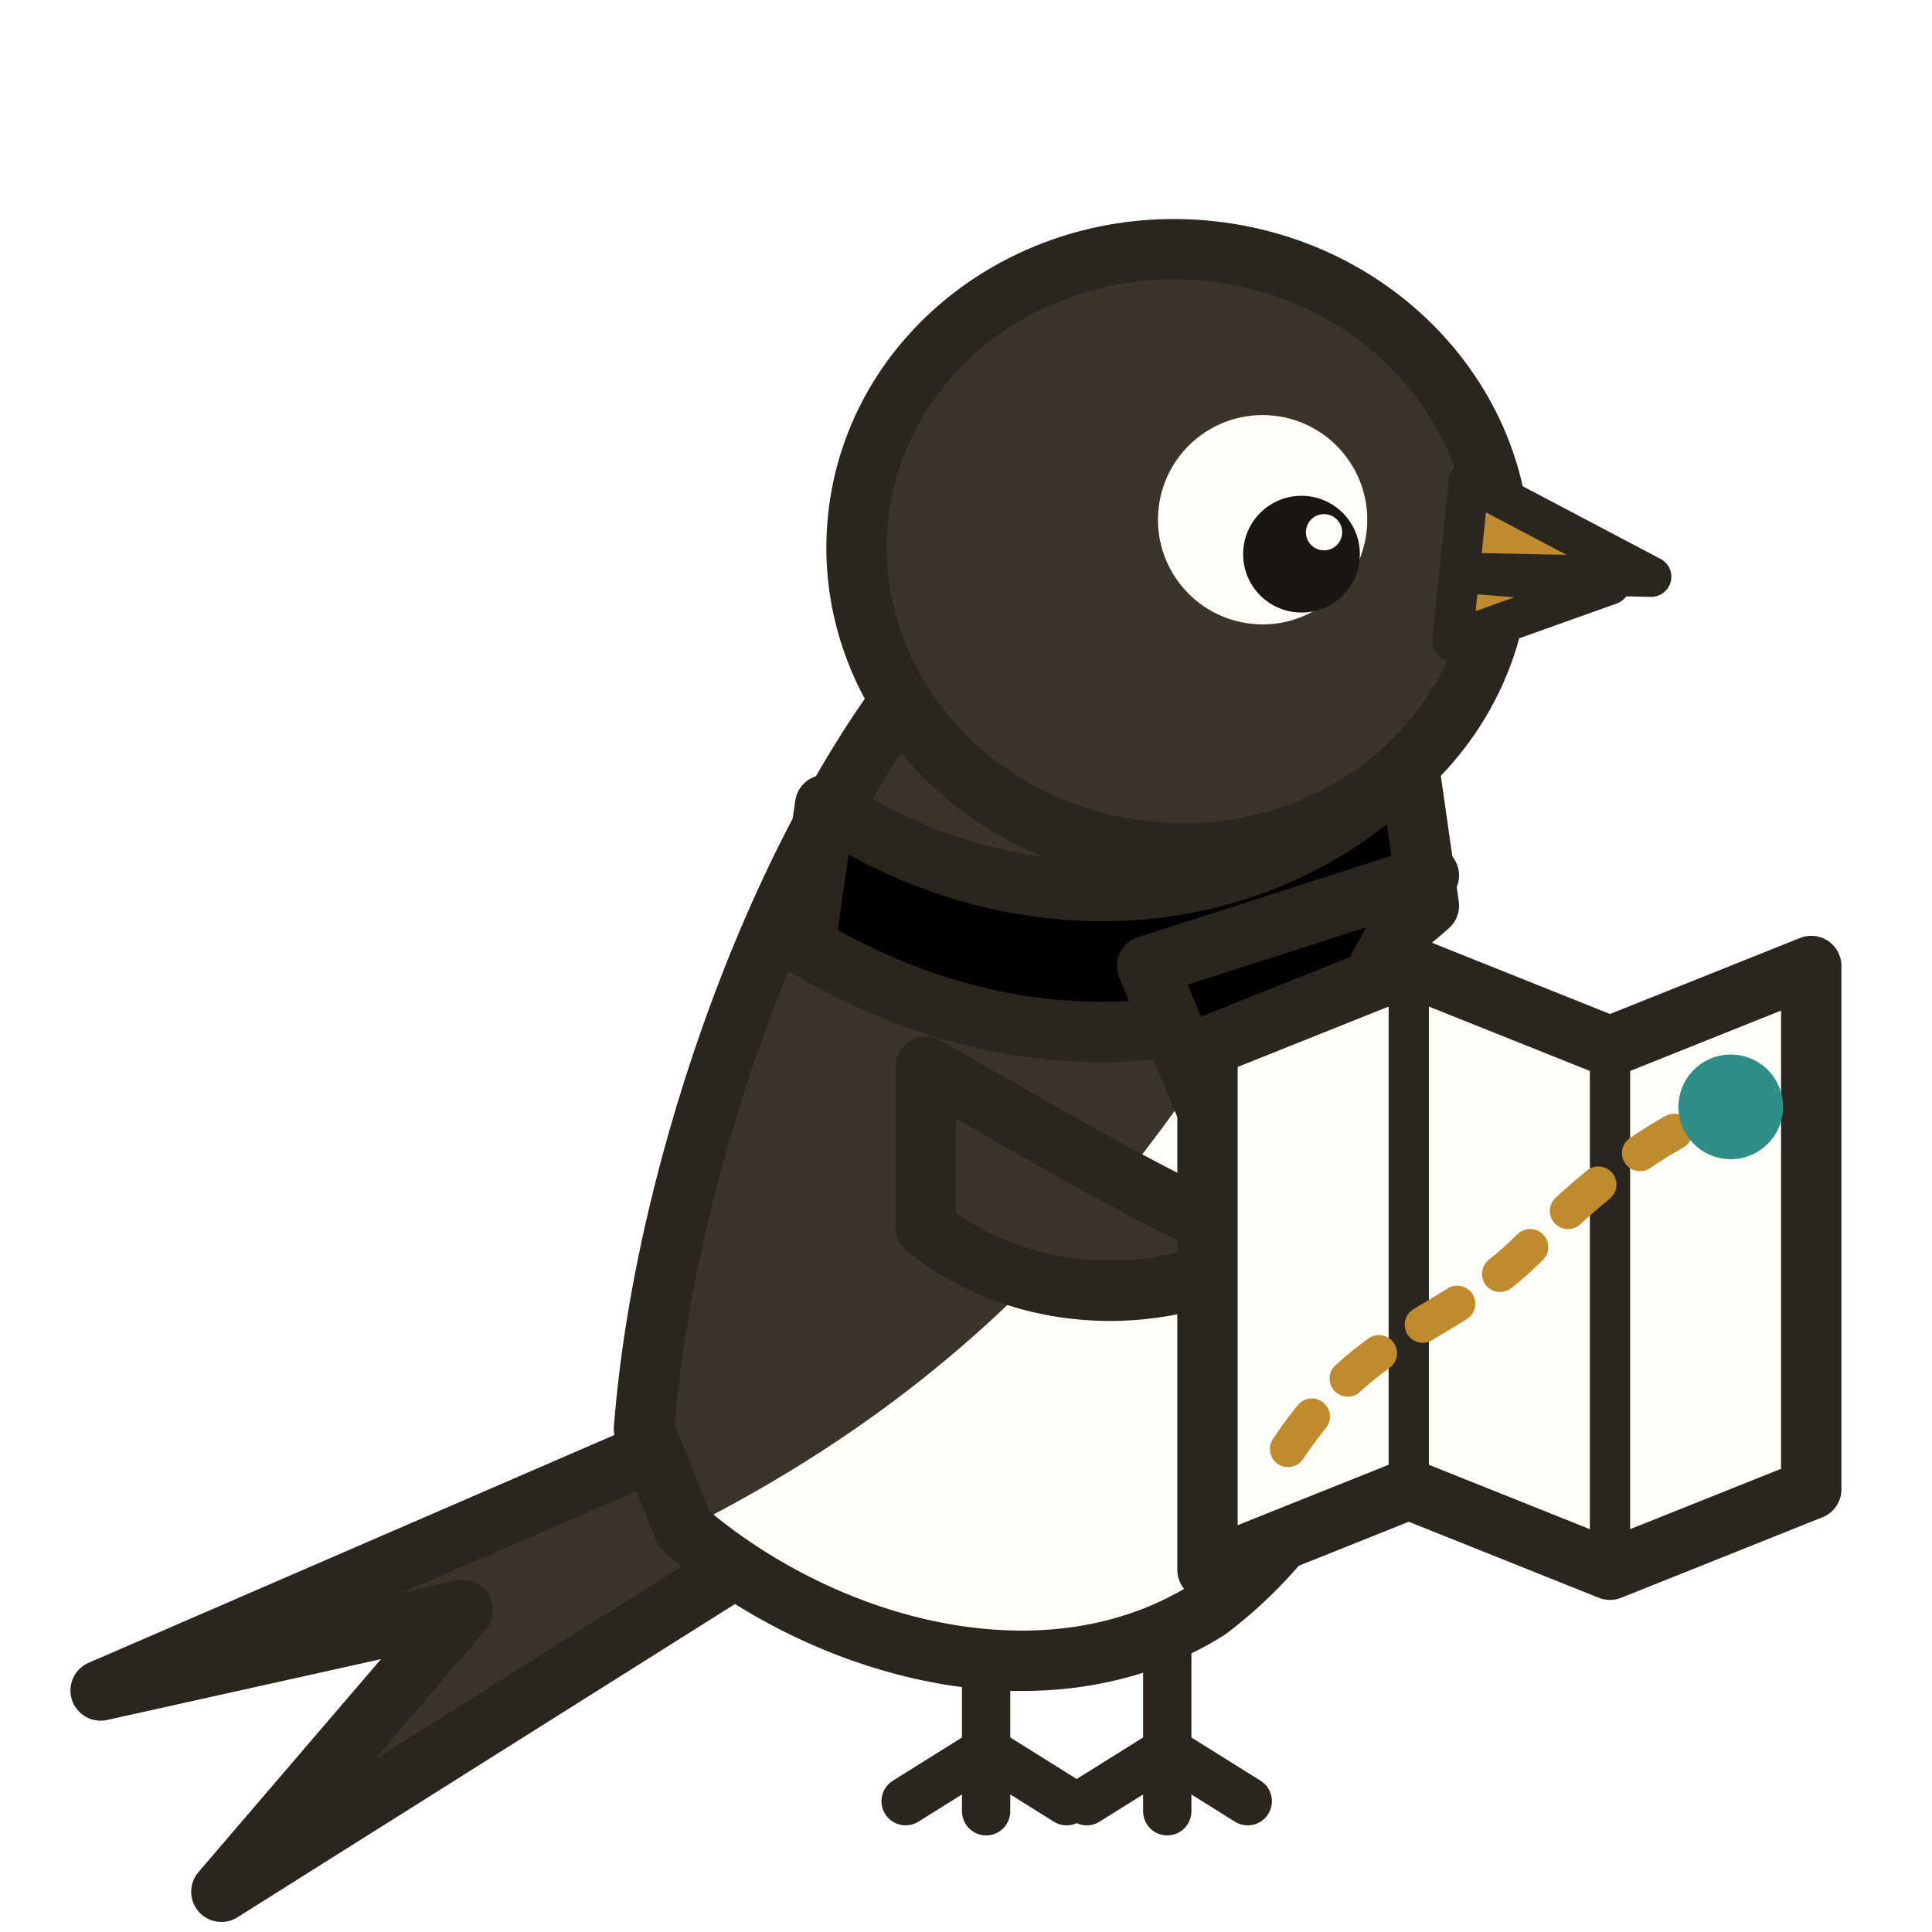
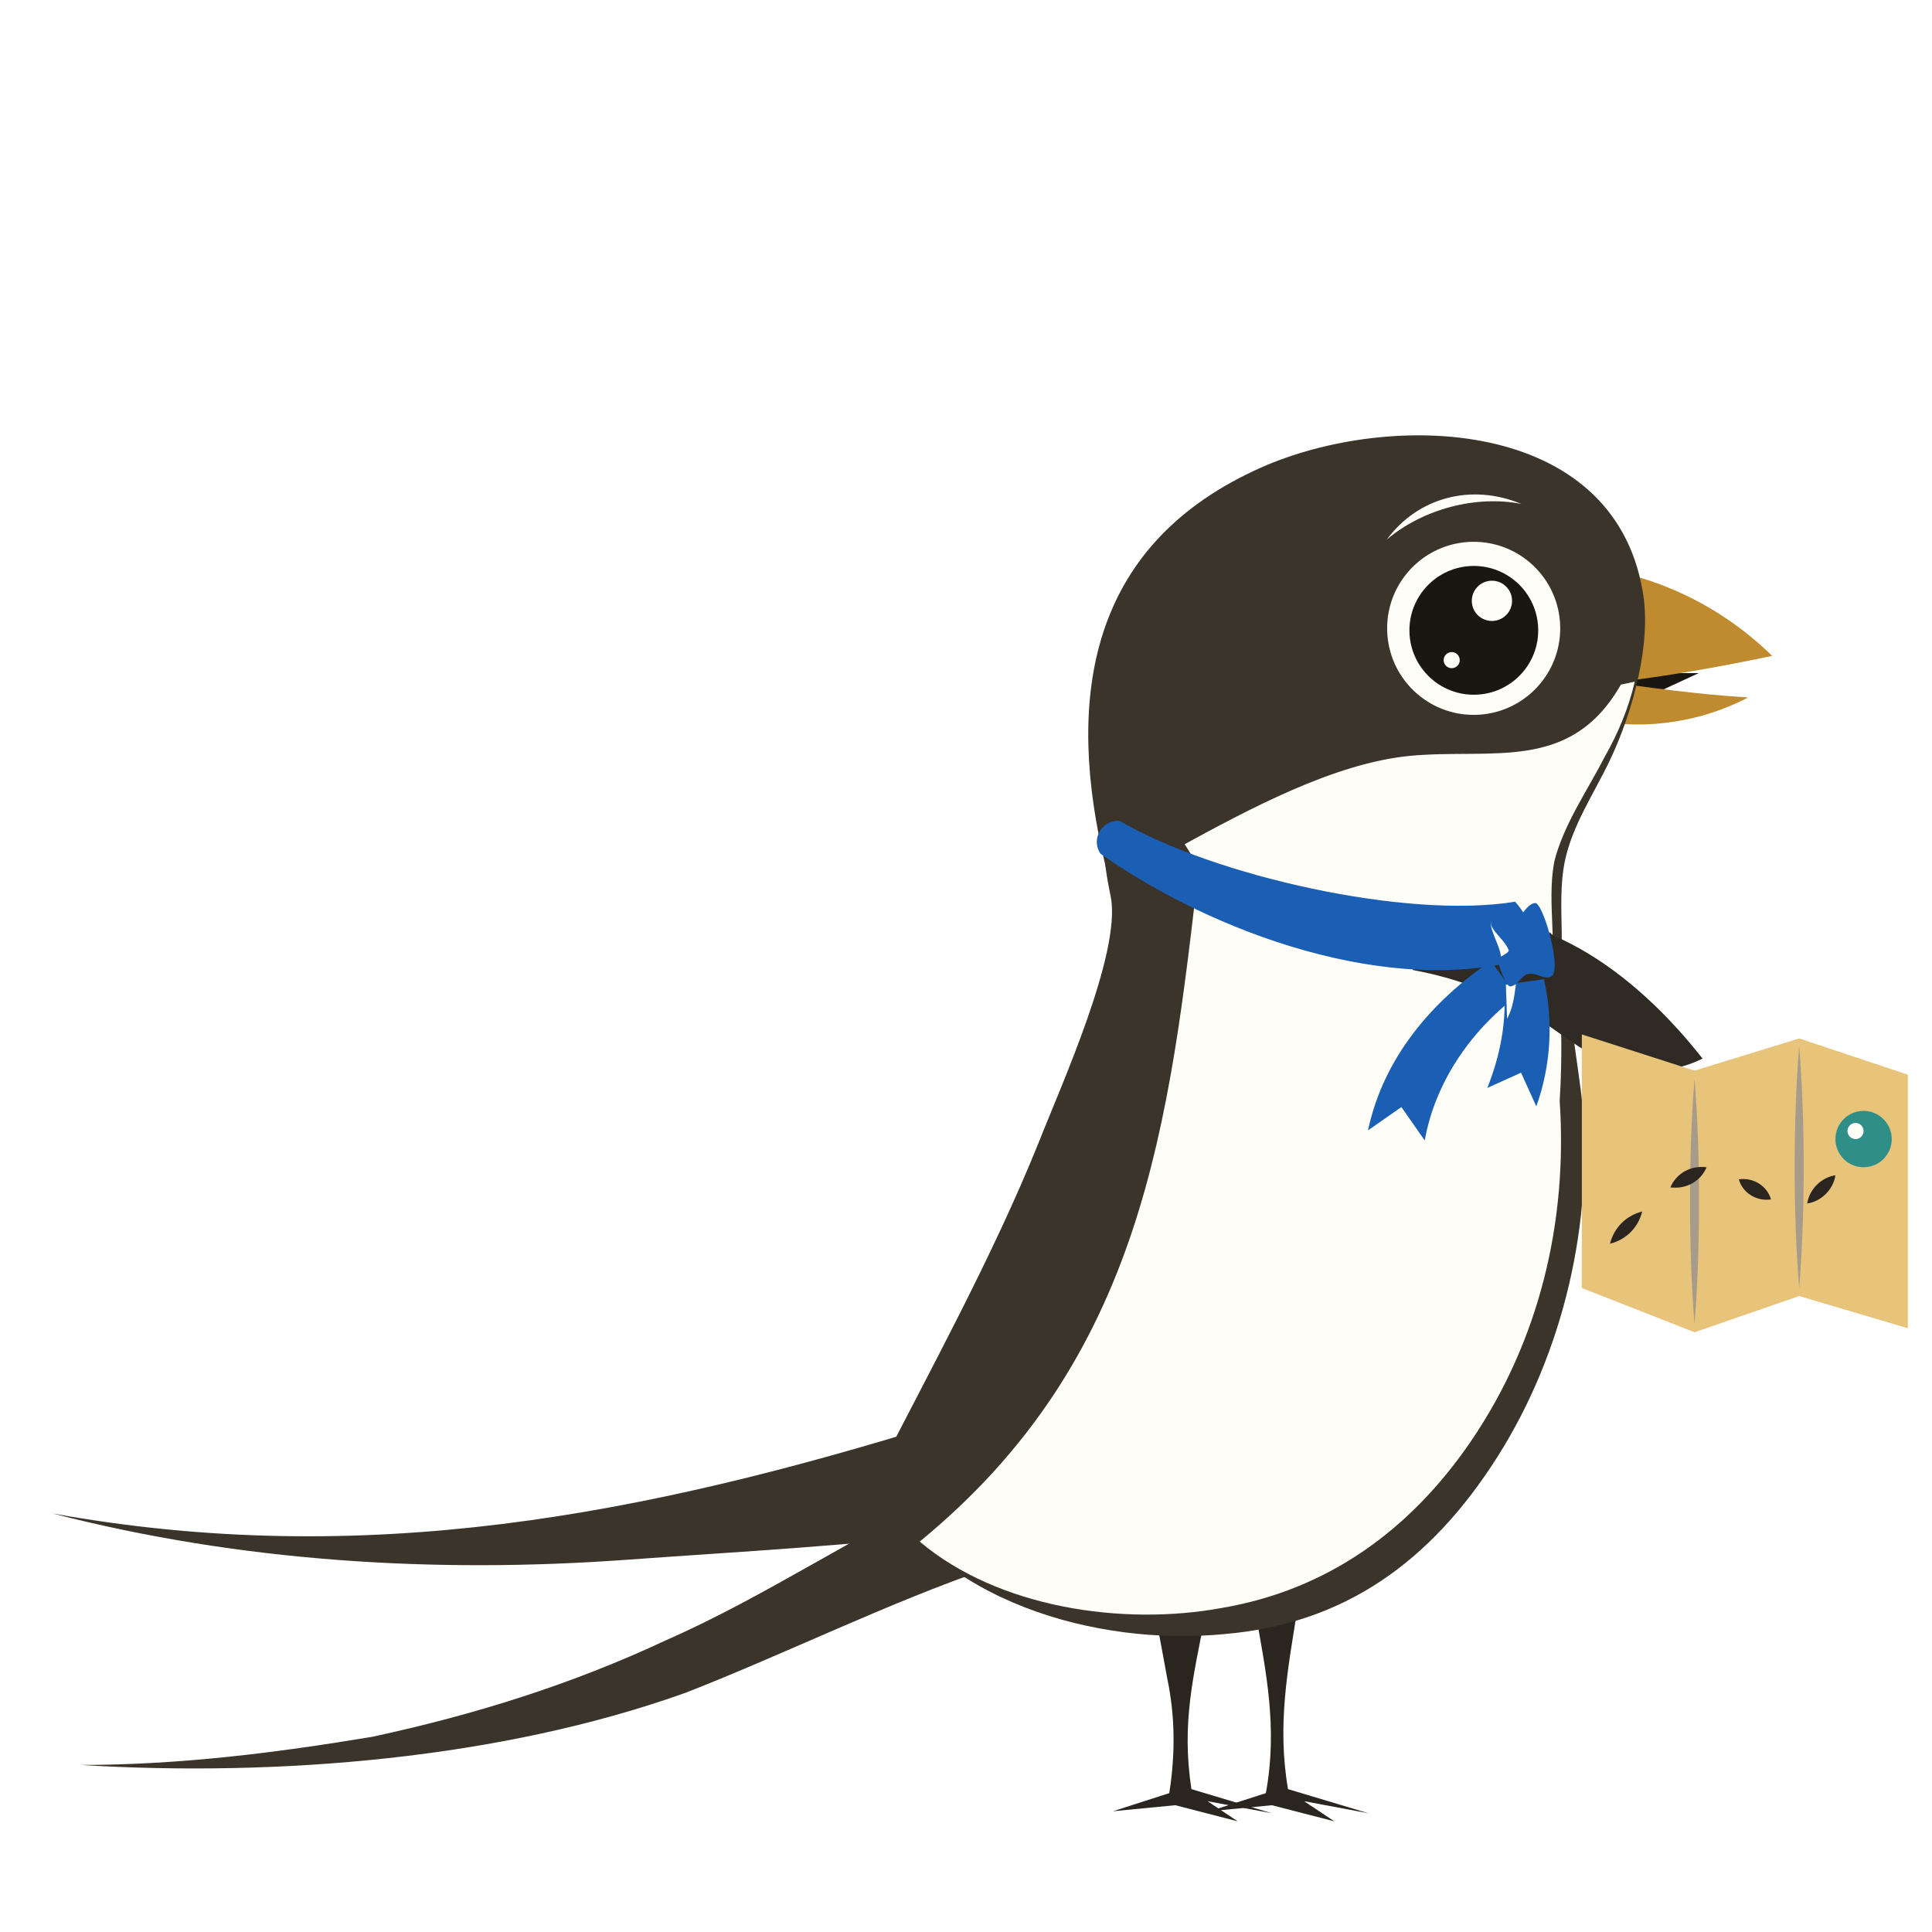
- <svg xmlns="http://www.w3.org/2000/svg" viewBox="0 0 96 96" class="plumio plumio--explique" fill="none" stroke="#2a251f" stroke-width="3" stroke-linecap="round" stroke-linejoin="round" aria-hidden="true" focusable="false">
+ <svg xmlns="http://www.w3.org/2000/svg" viewBox="0 0 96 96" class="plumio plumio--explique" color="#1a5fb4" aria-hidden="true">
  <g class="plumio-pas">
    <g class="plumio-pose">
-       <g class="p-patte plumio-pattes" stroke-width="2.4">
+       <g class="plumio-pattes p-trait" fill="#2a251f">
        <g class="plumio-patte-arriere">
-           <path d="M49 80V87M45 89.5L49 87L53 89.5M49 87V90" />
+           <path d="M57.7 71l1.8 0c.9 3 1 6.1.4 9.2s-1.2 5.4-.7 8.7l4 1.2-3.2-.6 1.5 1-3.1-.8-3.1.3 2.8-.9c.3-1.9.3-3.8-.1-5.7-.8-4.5-1.7-7.6-.3-12.4z" />
        </g>
        <g class="plumio-patte-avant">
-           <path d="M58 79V87M54 89.5L58 87L62 89.5M58 87V90" />
+           <path d="M62.5 71l1.8 0c1.9 6.7-1.4 11.5-.3 17.9l4 1.2-3.2-.6 1.5 1-3.1-.8-3.1.3 2.8-.9c1.2-6.5-2.4-11.2-.4-18.1z" />
        </g>
      </g>
-       <g class="plumio-souffle">
-         <g class="plumio-queue">
-           <path class="p-dos" fill="#3a342b" d="M35 71L5 84L23 80L11 94L38 77Z" />
-         </g>
-         <g class="plumio-corps">
-           <path class="p-plein p-dos" fill="#3a342b" stroke="none" d="M47 32C39 41 33 58 32 71L34 76C41 82 52 85 60 80C68 74 72 62 69 50C67 43 64 37 60 33Z" />
-           <path class="p-plein p-ventre" fill="#fffdf8" stroke="none" d="M34 76C41 82 52 85 60 80C68 74 72 62 69 50C68 47 67 45 66 44C60 52 54 66 34 76Z" />
-           <path class="p-vide" fill="none" d="M47 32C39 41 33 58 32 71L34 76C41 82 52 85 60 80C68 74 72 62 69 50C67 43 64 37 60 33Z" />
-         </g>
-         <g class="plumio-aile">
-           <path class="p-dos" fill="#3a342b" d="M46 53C53 57 58 60 63 62C58 65 51 65 46 61Z" />
-         </g>
-         <g class="plumio-tete">
-           <g class="plumio-tete-regard">
-             <g class="plumio-tete-pose" transform="rotate(6 54 42)">
-               <ellipse class="p-dos" fill="#3a342b" cx="57" cy="27" rx="16" ry="15" />
-               <g class="plumio-oeil">
-                 <circle class="p-plein p-ventre" fill="#fffdf8" stroke="none" cx="61" cy="25" r="5.2" />
-                 <g class="plumio-pupille">
-                   <circle class="p-plein p-vis" fill="#1a1713" stroke="none" cx="63.1" cy="26.5" r="2.9" />
-                   <circle class="p-plein p-ventre" fill="#fffdf8" stroke="none" cx="64.1" cy="25.3" r=".9" />
-                 </g>
-                 <g class="plumio-paupiere">
-                   <circle class="p-plein p-dos" fill="#3a342b" stroke="none" transform="translate(0 19.4) scale(1 0) translate(0 -19.4)" cx="61" cy="25" r="5.7" />
-                 </g>
+       <g class="plumio-buste">
+         <g class="plumio-souffle p-dos" fill="#3a342b">
+           <g class="plumio-queue">
+             <g class="plumio-queue-vie">
+               <g class="plumio-filet-haut">
+                 <path d="M52.2 70.5l.8 3.4c-1.6.7-3.3 1.6-5 2.2-5.5.7-11.3 1-16.8 1.4-9.6.7-19.3.1-28.6-2.3 15.5 2.8 29.4.1 44.2-4.5 1.8-.2 3.6-.1 5.4-.2z" />
              </g>
-               <g class="plumio-bec">
-                 <path class="p-fin p-or" fill="#c08a2e" stroke-width="2" d="M71 22L80.5 25.8L71 26.6Z" />
-                 <g class="plumio-bec-bas">
-                   <path class="p-fin p-or" fill="#c08a2e" stroke-width="2" d="M71 26.6L78.5 26.4L71 30Z" />
+               <g class="plumio-filet-bas">
+                 <path d="M53 72.8l.8 2.8c-1.6.7-3 1.5-4.6 2.3-5.2 1.8-10 4.2-15.1 6.2-9.2 3.3-20.3 4.2-30.1 3.6 4.9 0 9.7-.6 14.5-1.4 5.1-1.1 9.9-2.6 14.6-4.8 5-2.2 9.5-5.3 14.5-7.6 1.7-.5 3.7-.8 5.4-1.1z" />
+               </g>
+               <g class="plumio-petit-filets" opacity="0">
+                 <path d="M48 72.4l-36 2.4-2.6 1.5 2.8 1.2 36.4-1.6zm.4 4.2-35 9.4-2.2 2 3 .3 35-7.2z" />
+               </g>
+             </g>
+           </g>
+           <g class="plumio-tete">
+             <g class="plumio-tete-vie">
+               <g class="plumio-tete-regard">
+                 <g transform="rotate(-4 64 45.5)">
+                   <g class="plumio-bec p-or" fill="#c08a2e">
+                     <path class="p-vis" fill="#1a1713" d="M79.6 34.5l5.6.4-5 1.9z" />
+                     <g class="plumio-bec-bas">
+                       <g transform="rotate(12 80.6 34.9)">
+                         <path d="M80.2 35c2.5 0 5 0 7.5-.2-2.1 1.5-4.7 2.3-7.3 2.2z" />
+                       </g>
+                     </g>
+                     <path d="M79.8 29.2c3.5.6 6.7 2.4 9.1 5.1-2.9.4-5.8.7-8.7.8z" />
+                   </g>
+                   <path d="M55 41.6c-1.2-8.2.7-15.3 9.2-18.4 6.6-2.4 17.6-1.3 18.5 7.4 .3 2.6-.9 6-2.2 8.3-.9 1.6-2.1 3.1-2.6 4.9-.6 2.2-.1 4.7-1 6.8-2.3 5.1-10.2 4.9-14.4 2.8-5.1-2.5-6.7-6.5-7.5-11.8z" />
+                   <path class="p-ventre" fill="#fffdf8" d="M81.3 35.2l.7-.1c-.4 1.3-1 2.5-1.8 3.7-.9 1.5-2.2 3.1-2.8 4.9-.6 2.2 0 4.6-.9 6.7l-.1 1.6c-2.4 2-5.7 2.3-8.4.8s-3.8-4-5.4-6.4c-1.1-1.7-2.3-3.2-3.7-4.7 3.5-1.6 7.9-3.6 11.7-3.7 4.1-.1 7.9 1.4 10.7-2.8z" />
+                   <g class="plumio-sourcil p-ventre" fill="#fffdf8">
+                     <path d="M70.2 27.2c1.7-2 4.4-2.5 6.8-1.3-2.2-.6-4.9-.1-6.8 1.3z" />
+                   </g>
+                   <g class="plumio-oeil p-ventre" fill="#fffdf8">
+                     <circle cx="74.2" cy="31.9" r="4.3" />
+                     <g class="plumio-pupille">
+                       <circle class="p-vis" fill="#1a1713" cx="74.2" cy="32" r="3.2" />
+                       <circle cx="75.2" cy="30.6" r="1" />
+                       <circle cx="73" cy="33.4" r=".4" />
+                     </g>
+                     <g class="plumio-paupiere" opacity="0">
+                       <circle class="p-dos" fill="#3a342b" cx="74.2" cy="31.9" r="4.8" />
+                       <path d="M70 33.5c2.4-4.2 5.8-4.3 8.4-.2-2.6-2.4-5.9-2.4-8.4.2z" />
+                     </g>
+                   </g>
                </g>
              </g>
            </g>
          </g>
-         </g>
-         <g class="plumio-foulard">
-           <path fill="currentColor" d="M41 40C50 46 62 46 70 38L71 45C62 53 50 53 40 47Z" />
-           <g class="plumio-pan">
-             <path fill="currentColor" d="M57 48L71 43.5L62 60Z" />
+           <path d="M43.4 73.6c2.8-5.5 5.9-11.1 8.2-16.8 1.1-2.8 4.1-9.4 3.6-12.2-.3-1.5-1.2-5.7 2-4.3 1.4.6 1.8 2.2 2.8 3.3 1.3 1.3 9.7 3.8 11.6 3.4 3.6-.7 6.1-2.9 6.4 2.6 .1 1.7.4 3.3.6 5 .6 6.1-.9 12.6-4.2 17.8s-7.6 8.3-13.6 8.8c-6.3.6-14.2-1.6-17.4-7.6z" />
+           <path class="p-ventre" fill="#fffdf8" d="M45.7 76.6c11.1-9.1 12.4-20.7 13.9-33.8 1.6 2.3 4 2.2 6.5 2.9 1.8.5 3.6 1.5 5.5 1.1s4-1.8 5.5-.6l-.4.5c1.1 1 .9 6.5.8 8 .4 6-1 11.9-4.4 16.9-3 4.4-7.1 7.4-12.4 8.3-4.9.9-11.1 0-15-3.3z" />
+           <g class="plumio-aile p-aile" fill="#2f2a23">
+             <g class="plumio-aile-vie">
+               <g class="plumio-aile-pliee" opacity="0">
+                 <path d="M60.5 44c3.4-.6 6.5 2 7.1 5.6 .5 3.2-1.1 6.2-3 8.8-10.8 15.5-28.6 20.4-46.6 21.8 8.3-2.2 16.2-5.8 23.4-10.6 4.9-3.3 9.4-7.3 11.4-12.8 1.8-5.2 2.3-11.9 7.7-12.8z" />
+                 <path class="p-reserve" fill="#fffdf8" d="M60.5 44.1c-5.3 1.5-5.2 7.7-7 13-3.8 11-19 17.9-29.3 21.3 6.1-2.2 11.9-5.1 17.3-8.7 4.8-3.3 9.5-7.3 11.4-12.9 1.9-5.2 2.2-11.8 7.6-12.7z" />
+                 <path class="p-reserve" fill="#fffdf8" d="M57.6 61.4c-2.6 1.8-5.8 4.6-8 7 1.8-2.8 5-5.6 8-7z" />
+               </g>
+               <g class="plumio-aile-levee" opacity="0">
+                 <path d="M57 42.2c-4.7-12.5-16.3-21.7-26.4-29.8 10.8 2.9 20.1 9.2 27 18 3.3 4.2 5.7 8.7 5.2 14.2z" />
+                 <path class="p-reserve" fill="#fffdf8" d="M62.7 43.7c-.1-1.7-.6-3.3-1.1-4.9-.9-3.1-2.4-5.6-4.3-8.2-.4-.7-.9-1.5-1.4-2.1 3.7 4.3 7 9.2 6.8 15.2z" />
+               </g>
+               <g class="plumio-aile-ouverte" opacity="0">
+                 <path d="M57 42.2c-3.4-14.2-7.3-26.9-16.6-38.6 14.1 6.7 27.2 24.8 22.4 41z" />
+                 <path class="p-reserve" fill="#fffdf8" d="M62.9 43.7c1-6 0-12.7-2.2-18.4l-.3-1.2c2.9 6.3 4.3 12.8 2.5 19.6z" />
+               </g>
+               <g class="plumio-aile-pointe">
+                 <path d="M70.6 45.8c5.7-1.3 10.7 2.6 14 6.8-1.2.6-2.7.8-4 .4-1.6-.4-2.8-1.5-4.2-2.4-1.9-1.2-4-2-6.2-2.4z" />
+               </g>
+             </g>
          </g>
-         </g>
-         <g class="plumio-objet">
-           <path class="p-ventre" fill="#fffdf8" d="M60 52L70 48L80 52L90 48V74L80 78L70 74L60 78Z" />
-           <path class="p-vide p-fin" stroke-width="2" fill="none" d="M70 48V74M80 52V78" />
-           <path class="p-vide p-pointilles p-or-s" stroke="#c08a2e" stroke-width="1.8" stroke-dasharray="2 2.6" fill="none" d="M64 72C68 66 72 66 76 62S83 56 86 55" />
-           <circle class="p-plein p-lagon" fill="#2f8f88" stroke="none" cx="86" cy="55" r="2.6" />
+           <g class="plumio-foulard" fill="currentColor">
+             <g class="plumio-foulard-vie">
+               <g transform="rotate(-2 64 45.5)">
+                 <g class="plumio-pan">
+                   <g class="plumio-pan-vie">
+                     <path d="M74 48.1l1.2 1.8c-2.4 1.7-4.2 4.2-4.8 7l-1.1-1.7-1.7 1.1c.9-3.6 3.4-6.3 6.4-8.2zm.6 1.2l2-.2c.4 2.1.2 4.3-.6 6.3l-.7-1.7-1.7.7c.7-1.6 1.1-3.3 1-5.1z" />
+                     <path class="p-reserve" fill="#fffdf8" d="M75.2 49.3c-.1.6-.2 1.2-.5 1.7l0-1.7z" />
+                   </g>
+                 </g>
+                 <path d="M55.8 40.5c4.6 2.9 14.1 5.4 19.5 4.7 .7.8.9 1.8.6 2.8-6.9 1.8-15.7-1.8-21.1-5.9-.5-.8.2-1.7 1-1.6zm19.1 8.9c-.4-.1-1.2-3.4-.6-3.6 .3-.1.7.2 1 .2s.6-.7 1-.7 1.3 3.6.6 3.7c-.3.1-.6-.2-1-.2s-.6.6-1 .6z" />
+                 <path class="p-reserve" fill="#fffdf8" d="M74.5 47.9c0-.5-.6-1.5-.4-1.8-.2.4.6.9.8 1.5 0 .1-.2.2-.4.3z" />
+               </g>
+             </g>
+           </g>
+           <g class="plumio-objet">
+             <path class="p-kraft" fill="#e8c37a" d="M78.6 51.4l5.6 1.8 0 13-5.6-2.2zm5.6 1.8l5.2-1.6 0 12.8-5.2 1.8zm5.2-1.6l5.4 1.8 0 12.6-5.4-1.6z" />
+             <path class="p-ligne" fill="#a79c8a" d="M84.2 53.6c.3 3.7.3 8.5 0 12.2-.3-3.7-.3-8.5 0-12.2zM89.4 52c.3 3.6.3 8.4 0 12-.3-3.6-.3-8.4 0-12z" />
+             <path class="p-trait" fill="#2a251f" d="M80 61.8c.2-.8.8-1.4 1.6-1.6-.2.8-.8 1.4-1.6 1.6zM83 59c.3-.7 1-1.1 1.8-1-.3.7-1 1.1-1.8 1zm3.4-.4c.7-.1 1.4.3 1.6 1-.7.1-1.4-.3-1.6-1zm3.4 1.2c.1-.7.7-1.3 1.4-1.4-.1.7-.7 1.3-1.4 1.4z" />
+             <circle class="p-lagon" fill="#2f8f88" cx="92.6" cy="56.6" r="1.4" />
+             <circle class="p-ventre" fill="#fffdf8" cx="92.2" cy="56.2" r=".4" />
+           </g>
        </g>
      </g>
    </g>
  </g>
</svg>
